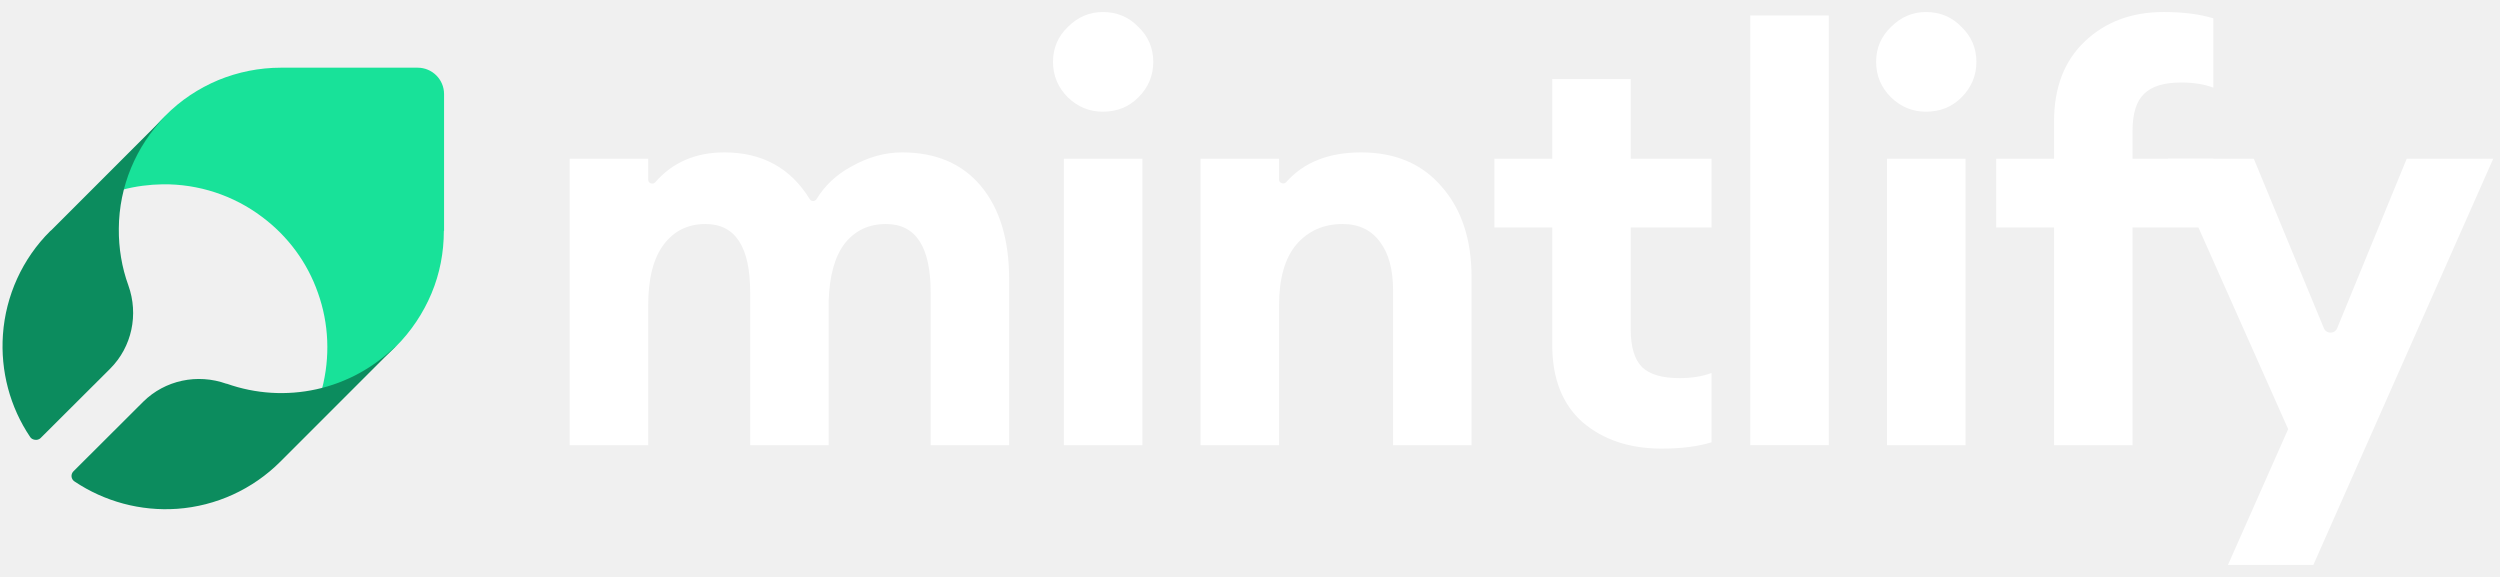
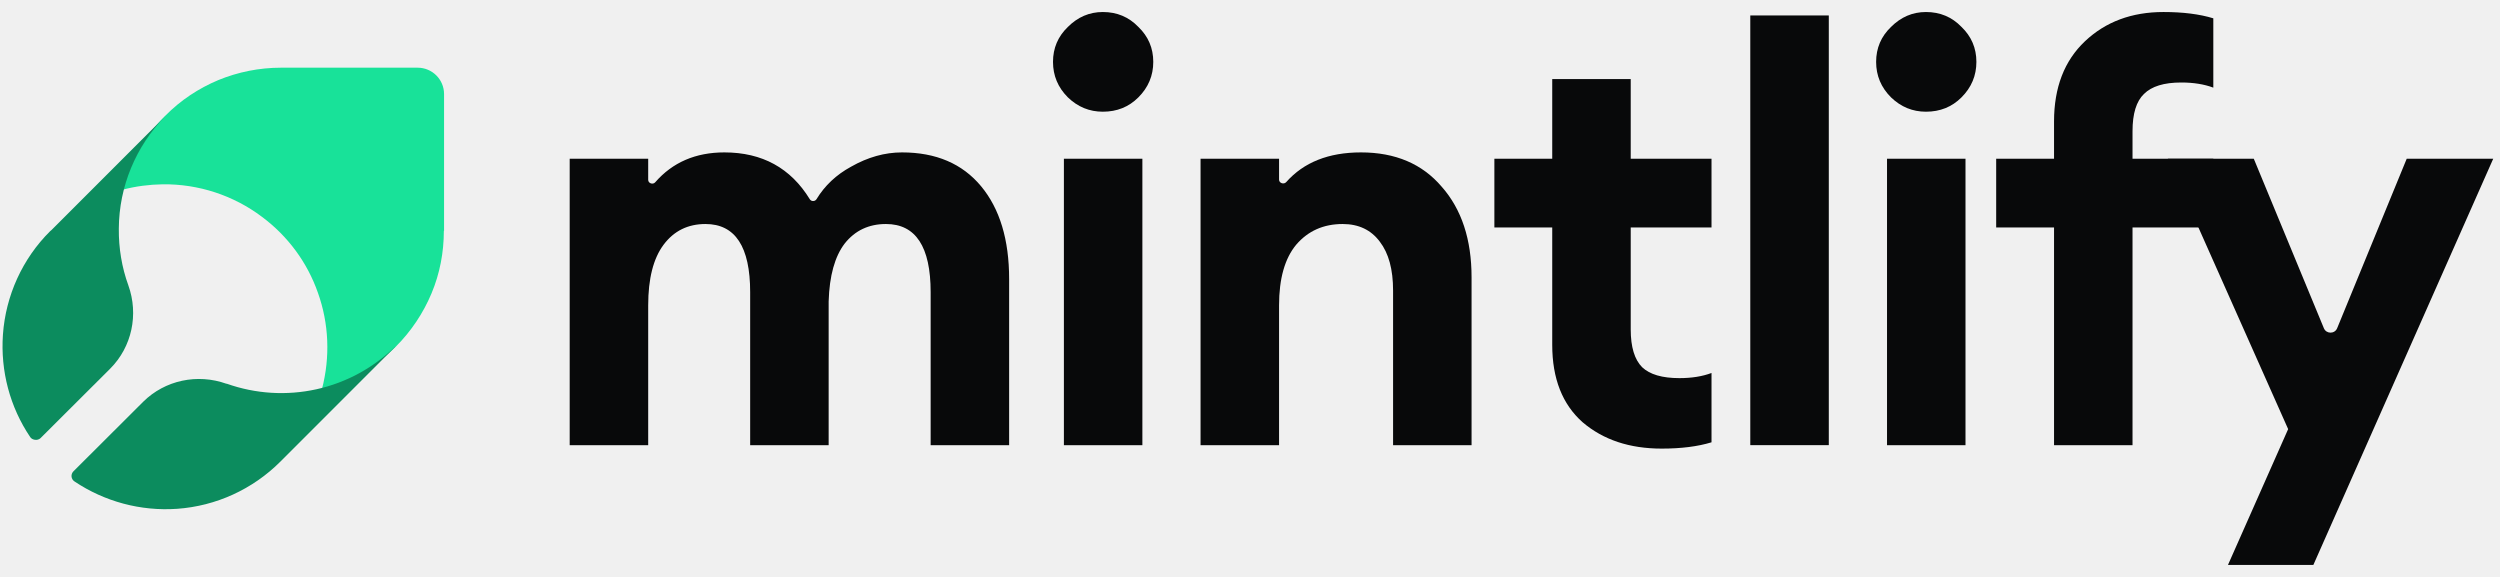
<svg xmlns="http://www.w3.org/2000/svg" width="208" height="48" viewBox="0 0 104 24" fill="none">
  <path d="M18.473 9.605V3.914C18.473 3.303 17.977 2.816 17.375 2.816H11.687C10.793 2.816 9.908 2.993 9.086 3.33C8.263 3.675 7.511 4.171 6.883 4.808L6.838 4.852C6.007 5.693 5.414 6.737 5.113 7.888C5.653 7.747 6.21 7.676 6.768 7.667C8.254 7.649 9.714 8.127 10.899 9.021C11.97 9.818 12.784 10.915 13.226 12.181C13.686 13.464 13.739 14.863 13.394 16.182C14.535 15.881 15.588 15.288 16.429 14.456L16.473 14.412C17.101 13.783 17.605 13.031 17.95 12.207C18.296 11.384 18.464 10.499 18.464 9.605H18.473Z" fill="#18E299" />
  <path d="M4.943 9.509C4.952 7.763 5.648 6.088 6.874 4.836L2.141 9.571C2.123 9.589 2.105 9.598 2.088 9.615C0.933 10.761 0.237 12.296 0.122 13.918C0.016 15.435 0.413 16.934 1.259 18.186C1.34 18.306 1.559 18.345 1.682 18.23L4.582 15.338C5.49 14.43 5.772 13.081 5.34 11.873C5.067 11.123 4.935 10.321 4.943 9.509Z" fill="#0C8C5E" />
  <path d="M16.445 14.412C15.537 15.303 14.4 15.92 13.166 16.193C11.923 16.467 10.636 16.387 9.438 15.964C9.438 15.964 9.429 15.964 9.42 15.964C8.212 15.532 6.864 15.814 5.956 16.714L3.056 19.606C2.933 19.729 2.951 19.932 3.1 20.029C4.352 20.867 5.85 21.272 7.366 21.167C8.988 21.052 10.513 20.355 11.667 19.2L11.711 19.156L16.445 14.421V14.412Z" fill="#0C8C5E" />
-   <path d="M96.236 23.5H92.684L95.187 17.851L90.182 6.602H93.757L96.673 13.654C96.775 13.9 97.125 13.9 97.226 13.653L100.12 6.602H103.719L96.236 23.5Z" fill="#fff" />
-   <path d="M85.448 18.519V9.462H83.041V6.602H85.448V5.052C85.448 3.638 85.877 2.526 86.735 1.716C87.593 0.905 88.682 0.5 90.001 0.5C90.811 0.5 91.502 0.587 92.074 0.762V3.646C91.693 3.503 91.248 3.432 90.739 3.432C90.024 3.432 89.508 3.59 89.19 3.908C88.872 4.21 88.713 4.727 88.713 5.457V6.602H92.074V9.462H88.713V18.519H85.448Z" fill="#fff" />
-   <path d="M80.12 4.647C79.564 4.647 79.08 4.449 78.667 4.051C78.253 3.638 78.047 3.146 78.047 2.574C78.047 2.002 78.253 1.517 78.667 1.12C79.08 0.707 79.564 0.5 80.12 0.5C80.708 0.5 81.201 0.707 81.598 1.12C82.011 1.517 82.218 2.002 82.218 2.574C82.218 3.146 82.011 3.638 81.598 4.051C81.201 4.449 80.708 4.647 80.12 4.647ZM78.5 18.519V6.602H81.765V18.519H78.5Z" fill="#fff" />
-   <path d="M72.812 18.518V0.643H76.078V18.518H72.812Z" fill="#fff" />
-   <path d="M69.126 18.662C67.791 18.662 66.695 18.297 65.837 17.566C64.994 16.819 64.573 15.746 64.573 14.348V9.462H62.166V6.602H64.573V3.289H67.838V6.602H71.199V9.462H67.838V13.705C67.838 14.435 67.997 14.96 68.315 15.278C68.633 15.579 69.149 15.73 69.864 15.73C70.373 15.73 70.818 15.659 71.199 15.516V18.4C70.627 18.575 69.936 18.662 69.126 18.662Z" fill="#fff" />
-   <path d="M49.943 18.519V6.602H53.209V7.473C53.209 7.62 53.409 7.686 53.507 7.575C54.235 6.752 55.271 6.34 56.617 6.34C58.047 6.34 59.167 6.817 59.977 7.77C60.804 8.707 61.217 9.963 61.217 11.536V18.519H57.952V12.084C57.952 11.21 57.769 10.535 57.403 10.058C57.038 9.565 56.522 9.319 55.854 9.319C55.06 9.319 54.416 9.605 53.924 10.177C53.447 10.749 53.209 11.591 53.209 12.704V18.519H49.943Z" fill="#fff" />
-   <path d="M45.878 4.647C45.322 4.647 44.837 4.449 44.424 4.051C44.011 3.638 43.805 3.146 43.805 2.574C43.805 2.002 44.011 1.517 44.424 1.12C44.837 0.707 45.322 0.5 45.878 0.5C46.466 0.5 46.959 0.707 47.356 1.12C47.769 1.517 47.976 2.002 47.976 2.574C47.976 3.146 47.769 3.638 47.356 4.051C46.959 4.449 46.466 4.647 45.878 4.647ZM44.258 18.519V6.602H47.523V18.519H44.258Z" fill="#fff" />
-   <path d="M38.715 18.519V12.155C38.715 10.264 38.095 9.319 36.856 9.319C36.141 9.319 35.569 9.589 35.14 10.13C34.727 10.67 34.504 11.472 34.472 12.537V18.519H31.207V12.155C31.207 10.264 30.587 9.319 29.348 9.319C28.617 9.319 28.037 9.605 27.608 10.177C27.179 10.749 26.965 11.591 26.965 12.704V18.519H23.699V6.602H26.965V7.482C26.965 7.628 27.162 7.693 27.258 7.582C27.979 6.754 28.938 6.34 30.134 6.34C31.707 6.34 32.891 6.989 33.687 8.287C33.75 8.39 33.904 8.388 33.967 8.285C34.311 7.72 34.789 7.27 35.402 6.936C36.101 6.538 36.808 6.34 37.523 6.34C38.937 6.34 40.033 6.809 40.812 7.746C41.591 8.684 41.98 9.971 41.98 11.607V18.519H38.715Z" fill="#fff" />
+   <path d="M96.236 23.5H92.684L95.187 17.851L90.182 6.602H93.757L96.673 13.654C96.775 13.9 97.125 13.9 97.226 13.653L100.12 6.602H103.719L96.236 23.5Z" fill="#08090A" />
+   <path d="M85.448 18.519V9.462H83.041V6.602H85.448V5.052C85.448 3.638 85.877 2.526 86.735 1.716C87.593 0.905 88.682 0.5 90.001 0.5C90.811 0.5 91.502 0.587 92.074 0.762V3.646C91.693 3.503 91.248 3.432 90.739 3.432C90.024 3.432 89.508 3.59 89.19 3.908C88.872 4.21 88.713 4.727 88.713 5.457V6.602H92.074V9.462H88.713V18.519H85.448Z" fill="#08090A" />
+   <path d="M80.12 4.647C79.564 4.647 79.08 4.449 78.667 4.051C78.253 3.638 78.047 3.146 78.047 2.574C78.047 2.002 78.253 1.517 78.667 1.12C79.08 0.707 79.564 0.5 80.12 0.5C80.708 0.5 81.201 0.707 81.598 1.12C82.011 1.517 82.218 2.002 82.218 2.574C82.218 3.146 82.011 3.638 81.598 4.051C81.201 4.449 80.708 4.647 80.12 4.647ZM78.5 18.519V6.602H81.765V18.519H78.5Z" fill="#08090A" />
+   <path d="M72.812 18.518V0.643H76.078V18.518H72.812Z" fill="#08090A" />
+   <path d="M69.126 18.662C67.791 18.662 66.695 18.297 65.837 17.566C64.994 16.819 64.573 15.746 64.573 14.348V9.462H62.166V6.602H64.573V3.289H67.838V6.602H71.199V9.462H67.838V13.705C67.838 14.435 67.997 14.96 68.315 15.278C68.633 15.579 69.149 15.73 69.864 15.73C70.373 15.73 70.818 15.659 71.199 15.516V18.4C70.627 18.575 69.936 18.662 69.126 18.662Z" fill="#08090A" />
+   <path d="M49.943 18.519V6.602H53.209V7.473C53.209 7.62 53.409 7.686 53.507 7.575C54.235 6.752 55.271 6.34 56.617 6.34C58.047 6.34 59.167 6.817 59.977 7.77C60.804 8.707 61.217 9.963 61.217 11.536V18.519H57.952V12.084C57.952 11.21 57.769 10.535 57.403 10.058C57.038 9.565 56.522 9.319 55.854 9.319C55.06 9.319 54.416 9.605 53.924 10.177C53.447 10.749 53.209 11.591 53.209 12.704V18.519H49.943Z" fill="#08090A" />
+   <path d="M45.878 4.647C45.322 4.647 44.837 4.449 44.424 4.051C44.011 3.638 43.805 3.146 43.805 2.574C43.805 2.002 44.011 1.517 44.424 1.12C44.837 0.707 45.322 0.5 45.878 0.5C46.466 0.5 46.959 0.707 47.356 1.12C47.769 1.517 47.976 2.002 47.976 2.574C47.976 3.146 47.769 3.638 47.356 4.051C46.959 4.449 46.466 4.647 45.878 4.647ZM44.258 18.519V6.602H47.523V18.519H44.258Z" fill="#08090A" />
+   <path d="M38.715 18.519V12.155C38.715 10.264 38.095 9.319 36.856 9.319C36.141 9.319 35.569 9.589 35.14 10.13C34.727 10.67 34.504 11.472 34.472 12.537V18.519H31.207V12.155C31.207 10.264 30.587 9.319 29.348 9.319C28.617 9.319 28.037 9.605 27.608 10.177C27.179 10.749 26.965 11.591 26.965 12.704V18.519H23.699V6.602H26.965V7.482C26.965 7.628 27.162 7.693 27.258 7.582C27.979 6.754 28.938 6.34 30.134 6.34C31.707 6.34 32.891 6.989 33.687 8.287C33.75 8.39 33.904 8.388 33.967 8.285C34.311 7.72 34.789 7.27 35.402 6.936C36.101 6.538 36.808 6.34 37.523 6.34C38.937 6.34 40.033 6.809 40.812 7.746C41.591 8.684 41.98 9.971 41.98 11.607V18.519H38.715Z" fill="#08090A" />
</svg>
